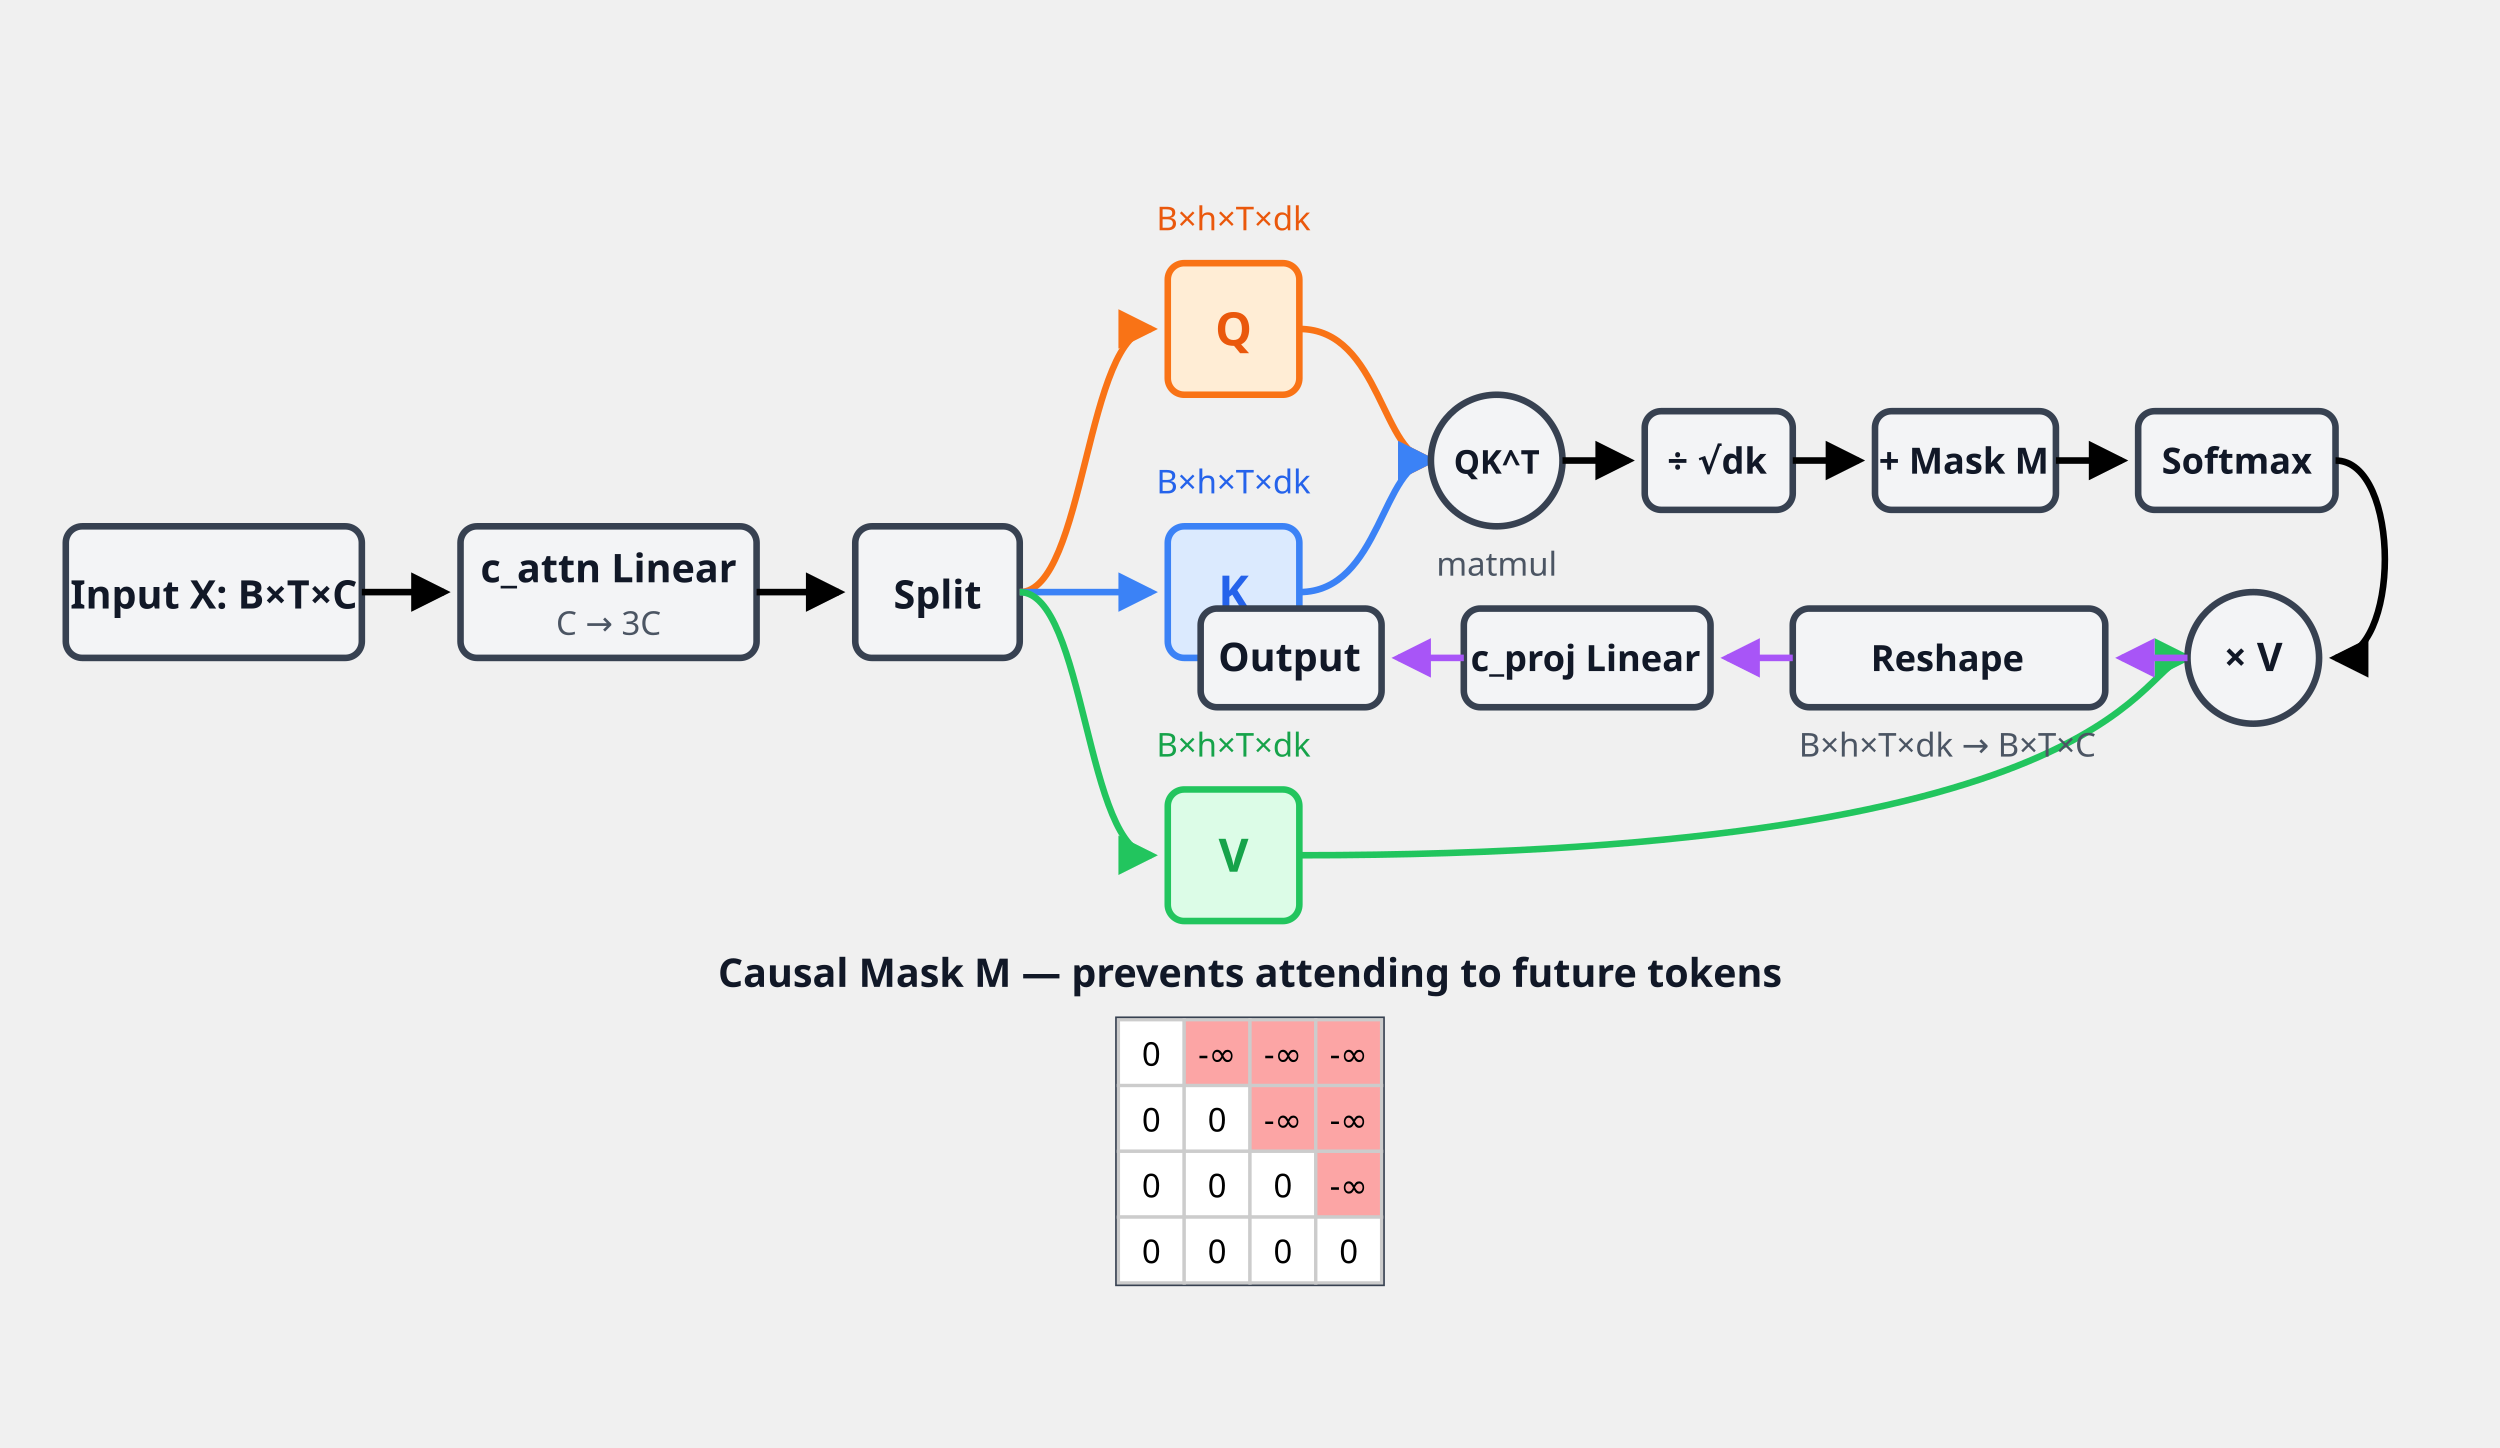
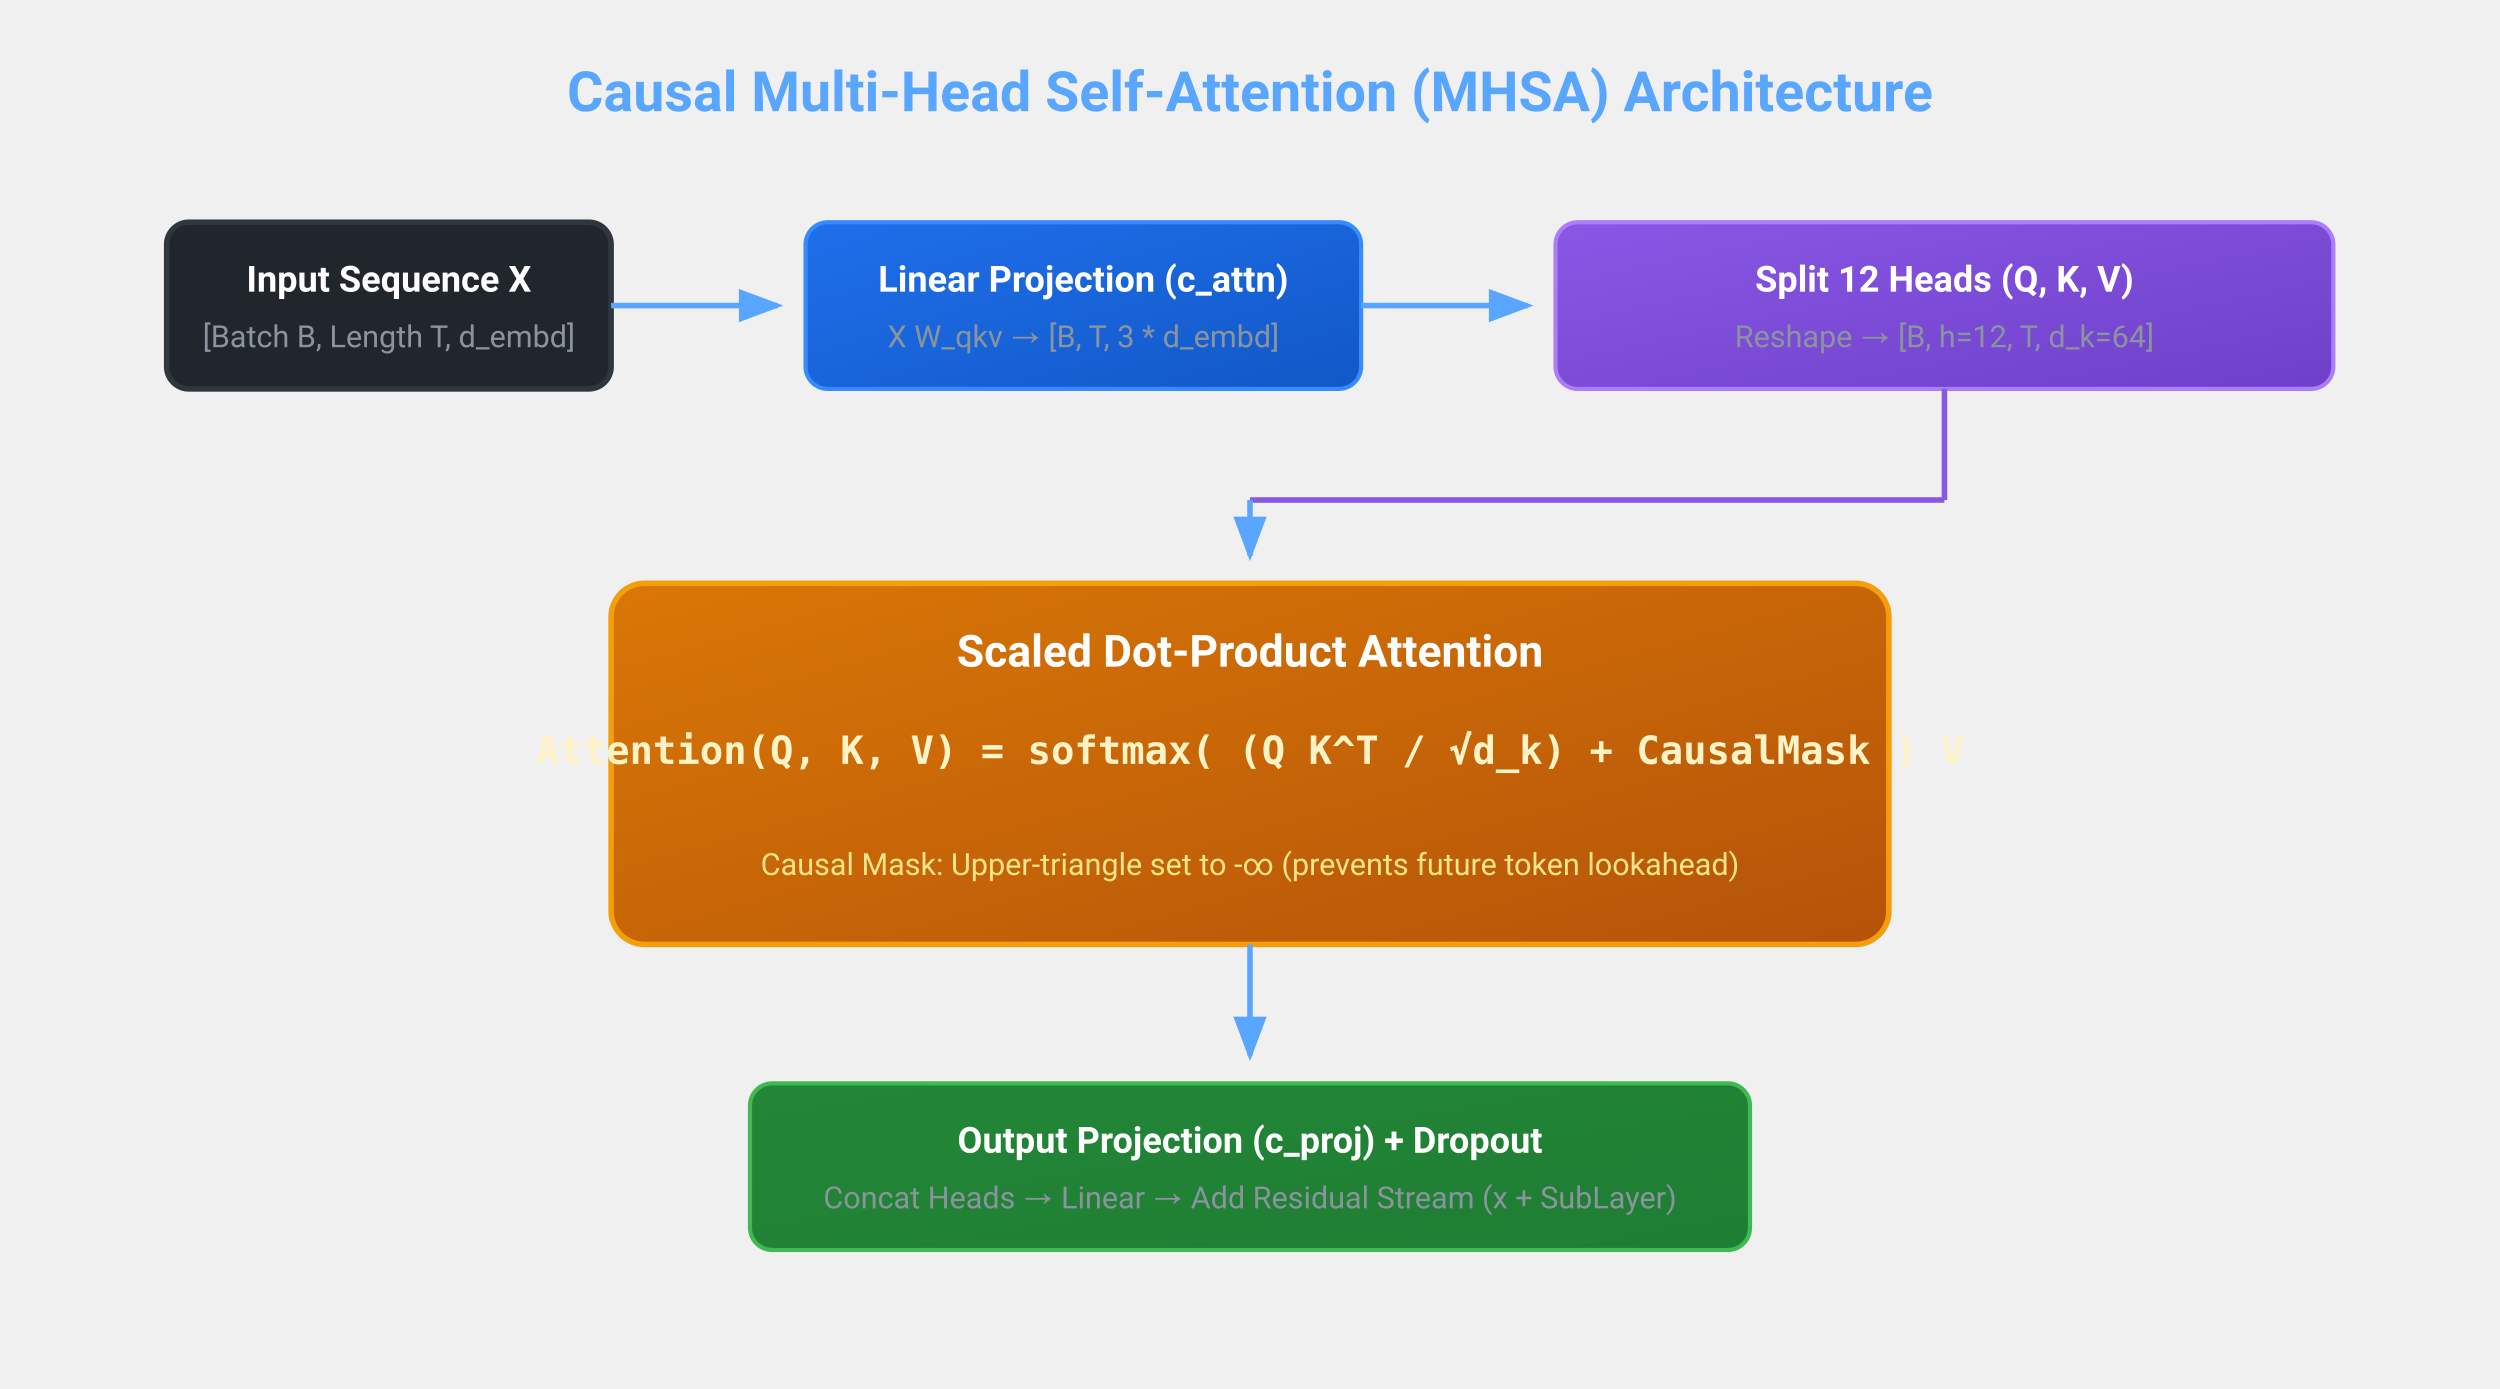
- <svg xmlns="http://www.w3.org/2000/svg" viewBox="0 0 760 440" width="760" height="440" style="background-color: white; font-family: sans-serif;">
+ <svg xmlns="http://www.w3.org/2000/svg" viewBox="0 0 900 500" width="100%" height="100%" style="background-color: #0d1117; font-family: -apple-system, BlinkMacSystemFont, 'Segoe UI', Roboto, Helvetica, Arial, sans-serif;">
+   <style>
+     .title { font-size: 20px; font-weight: bold; fill: #58a6ff; text-anchor: middle; }
+     .box-text { font-size: 13px; font-weight: 600; fill: #ffffff; text-anchor: middle; }
+     .sub-text { font-size: 11px; fill: #8b949e; text-anchor: middle; }
+     .arrow { stroke: #58a6ff; stroke-width: 2; marker-end: url(#arrowhead); }
+   </style>
  <defs>
-     <marker id="arrow_orange" markerWidth="6" markerHeight="6" refX="5" refY="3" orient="auto">
-       <path d="M0,0 L6,3 L0,6 Z" fill="#F97316" />
+     <marker id="arrowhead" markerWidth="8" markerHeight="6" refX="7" refY="3" orient="auto">
+       <polygon points="0 0, 8 3, 0 6" fill="#58a6ff" />
    </marker>
-     <marker id="arrow_blue" markerWidth="6" markerHeight="6" refX="5" refY="3" orient="auto">
-       <path d="M0,0 L6,3 L0,6 Z" fill="#3B82F6" />
-     </marker>
-     <marker id="arrow_green" markerWidth="6" markerHeight="6" refX="5" refY="3" orient="auto">
-       <path d="M0,0 L6,3 L0,6 Z" fill="#22C55E" />
-     </marker>
-     <marker id="arrow_purple" markerWidth="6" markerHeight="6" refX="5" refY="3" orient="auto">
-       <path d="M0,0 L6,3 L0,6 Z" fill="#A855F7" />
-     </marker>
-     <marker id="arrow_black" markerWidth="6" markerHeight="6" refX="5" refY="3" orient="auto">
-       <path d="M0,0 L6,3 L0,6 Z" fill="#000000" />
-     </marker>
+     <linearGradient id="grad-blue" x1="0%" y1="0%" x2="100%" y2="100%">
+       <stop offset="0%" stop-color="#1f6feb" />
+       <stop offset="100%" stop-color="#1158c7" />
+     </linearGradient>
+     <linearGradient id="grad-purple" x1="0%" y1="0%" x2="100%" y2="100%">
+       <stop offset="0%" stop-color="#8957e5" />
+       <stop offset="100%" stop-color="#6e40c9" />
+     </linearGradient>
+     <linearGradient id="grad-orange" x1="0%" y1="0%" x2="100%" y2="100%">
+       <stop offset="0%" stop-color="#d97706" />
+       <stop offset="100%" stop-color="#b45309" />
+     </linearGradient>
+     <linearGradient id="grad-green" x1="0%" y1="0%" x2="100%" y2="100%">
+       <stop offset="0%" stop-color="#238636" />
+       <stop offset="100%" stop-color="#1e7e34" />
+     </linearGradient>
  </defs>
-   <rect x="20" y="160" width="90" height="40" rx="5" fill="#F3F4F6" stroke="#374151" stroke-width="2" />
-   <text x="65" y="185" font-size="12" text-anchor="middle" font-weight="bold" fill="#111827">Input X: B×T×C</text>
-   <line x1="110" y1="180" x2="135" y2="180" stroke="#000" stroke-width="2" marker-end="url(#arrow_black)" />
-   <rect x="140" y="160" width="90" height="40" rx="5" fill="#F3F4F6" stroke="#374151" stroke-width="2" />
-   <text x="185" y="177" font-size="12" text-anchor="middle" font-weight="bold" fill="#111827">c_attn Linear</text>
-   <text x="185" y="193" font-size="10" text-anchor="middle" fill="#4B5563">C → 3C</text>
-   <line x1="230" y1="180" x2="255" y2="180" stroke="#000" stroke-width="2" marker-end="url(#arrow_black)" />
-   <rect x="260" y="160" width="50" height="40" rx="5" fill="#F3F4F6" stroke="#374151" stroke-width="2" />
-   <text x="285" y="185" font-size="12" text-anchor="middle" font-weight="bold" fill="#111827">Split</text>
-   <path d="M 310 180 C 330 180, 330 100, 350 100" fill="none" stroke="#F97316" stroke-width="2" marker-end="url(#arrow_orange)" />
-   <rect x="355" y="80" width="40" height="40" rx="5" fill="#FFEDD5" stroke="#F97316" stroke-width="2" />
-   <text x="375" y="105" font-size="14" text-anchor="middle" font-weight="bold" fill="#EA580C">Q</text>
-   <text x="375" y="70" font-size="10" text-anchor="middle" fill="#EA580C">B×h×T×dk</text>
-   <line x1="310" y1="180" x2="350" y2="180" stroke="#3B82F6" stroke-width="2" marker-end="url(#arrow_blue)" />
-   <rect x="355" y="160" width="40" height="40" rx="5" fill="#DBEAFE" stroke="#3B82F6" stroke-width="2" />
-   <text x="375" y="185" font-size="14" text-anchor="middle" font-weight="bold" fill="#2563EB">K</text>
-   <text x="375" y="150" font-size="10" text-anchor="middle" fill="#2563EB">B×h×T×dk</text>
-   <path d="M 310 180 C 330 180, 330 260, 350 260" fill="none" stroke="#22C55E" stroke-width="2" marker-end="url(#arrow_green)" />
-   <rect x="355" y="240" width="40" height="40" rx="5" fill="#DCFCE7" stroke="#22C55E" stroke-width="2" />
-   <text x="375" y="265" font-size="14" text-anchor="middle" font-weight="bold" fill="#16A34A">V</text>
-   <text x="375" y="230" font-size="10" text-anchor="middle" fill="#16A34A">B×h×T×dk</text>
-   <path d="M 395 100 C 420 100, 420 140, 435 140" fill="none" stroke="#F97316" stroke-width="2" marker-end="url(#arrow_orange)" />
-   <path d="M 395 180 C 420 180, 420 140, 435 140" fill="none" stroke="#3B82F6" stroke-width="2" marker-end="url(#arrow_blue)" />
-   <circle cx="455" cy="140" r="20" fill="#F3F4F6" stroke="#374151" stroke-width="2" />
-   <text x="455" y="144" font-size="10" text-anchor="middle" font-weight="bold" fill="#111827">QK^T</text>
-   <text x="455" y="175" font-size="10" text-anchor="middle" fill="#4B5563">matmul</text>
-   <line x1="475" y1="140" x2="495" y2="140" stroke="#000" stroke-width="2" marker-end="url(#arrow_black)" />
-   <rect x="500" y="125" width="45" height="30" rx="5" fill="#F3F4F6" stroke="#374151" stroke-width="2" />
-   <text x="522" y="144" font-size="11" text-anchor="middle" font-weight="bold" fill="#111827">÷ √dk</text>
-   <line x1="545" y1="140" x2="565" y2="140" stroke="#000" stroke-width="2" marker-end="url(#arrow_black)" />
-   <rect x="570" y="125" width="55" height="30" rx="5" fill="#F3F4F6" stroke="#374151" stroke-width="2" />
-   <text x="597" y="144" font-size="11" text-anchor="middle" font-weight="bold" fill="#111827">+ Mask M</text>
-   <line x1="625" y1="140" x2="645" y2="140" stroke="#000" stroke-width="2" marker-end="url(#arrow_black)" />
-   <rect x="650" y="125" width="60" height="30" rx="5" fill="#F3F4F6" stroke="#374151" stroke-width="2" />
-   <text x="680" y="144" font-size="11" text-anchor="middle" font-weight="bold" fill="#111827">Softmax</text>
-   <path d="M 710 140 C 730 140, 730 200, 710 200" fill="none" stroke="#000" stroke-width="2" marker-end="url(#arrow_black)" />
-   <path d="M 395 260 C 650 260, 650 200, 665 200" fill="none" stroke="#22C55E" stroke-width="2" marker-end="url(#arrow_green)" />
-   <circle cx="685" cy="200" r="20" fill="#F3F4F6" stroke="#374151" stroke-width="2" />
-   <text x="685" y="204" font-size="12" text-anchor="middle" font-weight="bold" fill="#111827">× V</text>
-   <line x1="665" y1="200" x2="645" y2="200" stroke="#A855F7" stroke-width="2" marker-end="url(#arrow_purple)" />
-   <rect x="545" y="185" width="95" height="30" rx="5" fill="#F3F4F6" stroke="#374151" stroke-width="2" />
-   <text x="592" y="204" font-size="11" text-anchor="middle" font-weight="bold" fill="#111827">Reshape</text>
-   <text x="592" y="230" font-size="10" text-anchor="middle" fill="#4B5563">B×h×T×dk → B×T×C</text>
-   <line x1="545" y1="200" x2="525" y2="200" stroke="#A855F7" stroke-width="2" marker-end="url(#arrow_purple)" />
-   <rect x="445" y="185" width="75" height="30" rx="5" fill="#F3F4F6" stroke="#374151" stroke-width="2" />
-   <text x="482" y="204" font-size="11" text-anchor="middle" font-weight="bold" fill="#111827">c_proj Linear</text>
-   <line x1="445" y1="200" x2="425" y2="200" stroke="#A855F7" stroke-width="2" marker-end="url(#arrow_purple)" />
-   <rect x="365" y="185" width="55" height="30" rx="5" fill="#F3F4F6" stroke="#374151" stroke-width="2" />
-   <text x="392" y="204" font-size="12" text-anchor="middle" font-weight="bold" fill="#111827">Output</text>
-   <g transform="translate(280, 310)">
-     <text x="100" y="-10" font-size="12" text-anchor="middle" font-weight="bold" fill="#111827">Causal Mask M — prevents attending to future tokens</text>
-     <rect x="60" y="0" width="80" height="80" fill="none" stroke="#374151" stroke-width="2" />
-     <rect x="60" y="0" width="20" height="20" fill="#fff" stroke="#ccc" />
-     <text x="70" y="14" font-size="10" text-anchor="middle">0</text>
-     <rect x="80" y="0" width="20" height="20" fill="#FCA5A5" stroke="#ccc" />
-     <text x="90" y="14" font-size="10" text-anchor="middle">-∞</text>
-     <rect x="100" y="0" width="20" height="20" fill="#FCA5A5" stroke="#ccc" />
-     <text x="110" y="14" font-size="10" text-anchor="middle">-∞</text>
-     <rect x="120" y="0" width="20" height="20" fill="#FCA5A5" stroke="#ccc" />
-     <text x="130" y="14" font-size="10" text-anchor="middle">-∞</text>
-     <rect x="60" y="20" width="20" height="20" fill="#fff" stroke="#ccc" />
-     <text x="70" y="34" font-size="10" text-anchor="middle">0</text>
-     <rect x="80" y="20" width="20" height="20" fill="#fff" stroke="#ccc" />
-     <text x="90" y="34" font-size="10" text-anchor="middle">0</text>
-     <rect x="100" y="20" width="20" height="20" fill="#FCA5A5" stroke="#ccc" />
-     <text x="110" y="34" font-size="10" text-anchor="middle">-∞</text>
-     <rect x="120" y="20" width="20" height="20" fill="#FCA5A5" stroke="#ccc" />
-     <text x="130" y="34" font-size="10" text-anchor="middle">-∞</text>
-     <rect x="60" y="40" width="20" height="20" fill="#fff" stroke="#ccc" />
-     <text x="70" y="54" font-size="10" text-anchor="middle">0</text>
-     <rect x="80" y="40" width="20" height="20" fill="#fff" stroke="#ccc" />
-     <text x="90" y="54" font-size="10" text-anchor="middle">0</text>
-     <rect x="100" y="40" width="20" height="20" fill="#fff" stroke="#ccc" />
-     <text x="110" y="54" font-size="10" text-anchor="middle">0</text>
-     <rect x="120" y="40" width="20" height="20" fill="#FCA5A5" stroke="#ccc" />
-     <text x="130" y="54" font-size="10" text-anchor="middle">-∞</text>
-     <rect x="60" y="60" width="20" height="20" fill="#fff" stroke="#ccc" />
-     <text x="70" y="74" font-size="10" text-anchor="middle">0</text>
-     <rect x="80" y="60" width="20" height="20" fill="#fff" stroke="#ccc" />
-     <text x="90" y="74" font-size="10" text-anchor="middle">0</text>
-     <rect x="100" y="60" width="20" height="20" fill="#fff" stroke="#ccc" />
-     <text x="110" y="74" font-size="10" text-anchor="middle">0</text>
-     <rect x="120" y="60" width="20" height="20" fill="#fff" stroke="#ccc" />
-     <text x="130" y="74" font-size="10" text-anchor="middle">0</text>
-   </g>
+   <text x="450" y="40" class="title">Causal Multi-Head Self-Attention (MHSA) Architecture</text>
+   <rect x="60" y="80" width="160" height="60" rx="8" fill="#21262d" stroke="#30363d" stroke-width="2" />
+   <text x="140" y="105" class="box-text">Input Sequence X</text>
+   <text x="140" y="125" class="sub-text">[Batch B, Length T, d_embd]</text>
+   <rect x="290" y="80" width="200" height="60" rx="8" fill="url(#grad-blue)" stroke="#388bfd" stroke-width="1.5" />
+   <text x="390" y="105" class="box-text">Linear Projection (c_attn)</text>
+   <text x="390" y="125" class="sub-text">X W_qkv → [B, T, 3 * d_embd]</text>
+   <rect x="560" y="80" width="280" height="60" rx="8" fill="url(#grad-purple)" stroke="#ab7df8" stroke-width="1.5" />
+   <text x="700" y="105" class="box-text">Split 12 Heads (Q, K, V)</text>
+   <text x="700" y="125" class="sub-text">Reshape → [B, h=12, T, d_k=64]</text>
+   <line x1="220" y1="110" x2="280" y2="110" class="arrow" />
+   <line x1="490" y1="110" x2="550" y2="110" class="arrow" />
+   <rect x="220" y="210" width="460" height="130" rx="12" fill="url(#grad-orange)" stroke="#f59e0b" stroke-width="2" />
+   <text x="450" y="240" class="box-text" style="font-size: 16px;">Scaled Dot-Product Attention</text>
+   <text x="450" y="275" class="box-text" style="font-family: monospace; font-size: 14px; fill: #fef3c7;">
+     Attention(Q, K, V) = softmax( (Q K^T / √d_k) + CausalMask ) V
+   </text>
+   <text x="450" y="315" class="sub-text" style="fill: #fde68a;">
+     Causal Mask: Upper-triangle set to -∞ (prevents future token lookahead)
+   </text>
+   <line x1="700" y1="140" x2="700" y2="180" stroke="#8957e5" stroke-width="2" />
+   <line x1="700" y1="180" x2="450" y2="180" stroke="#8957e5" stroke-width="2" />
+   <line x1="450" y1="180" x2="450" y2="200" class="arrow" />
+   <rect x="270" y="390" width="360" height="60" rx="8" fill="url(#grad-green)" stroke="#3fb950" stroke-width="1.5" />
+   <text x="450" y="415" class="box-text">Output Projection (c_proj) + Dropout</text>
+   <text x="450" y="435" class="sub-text">Concat Heads → Linear → Add Residual Stream (x + SubLayer)</text>
+   <line x1="450" y1="340" x2="450" y2="380" class="arrow" />
</svg>
